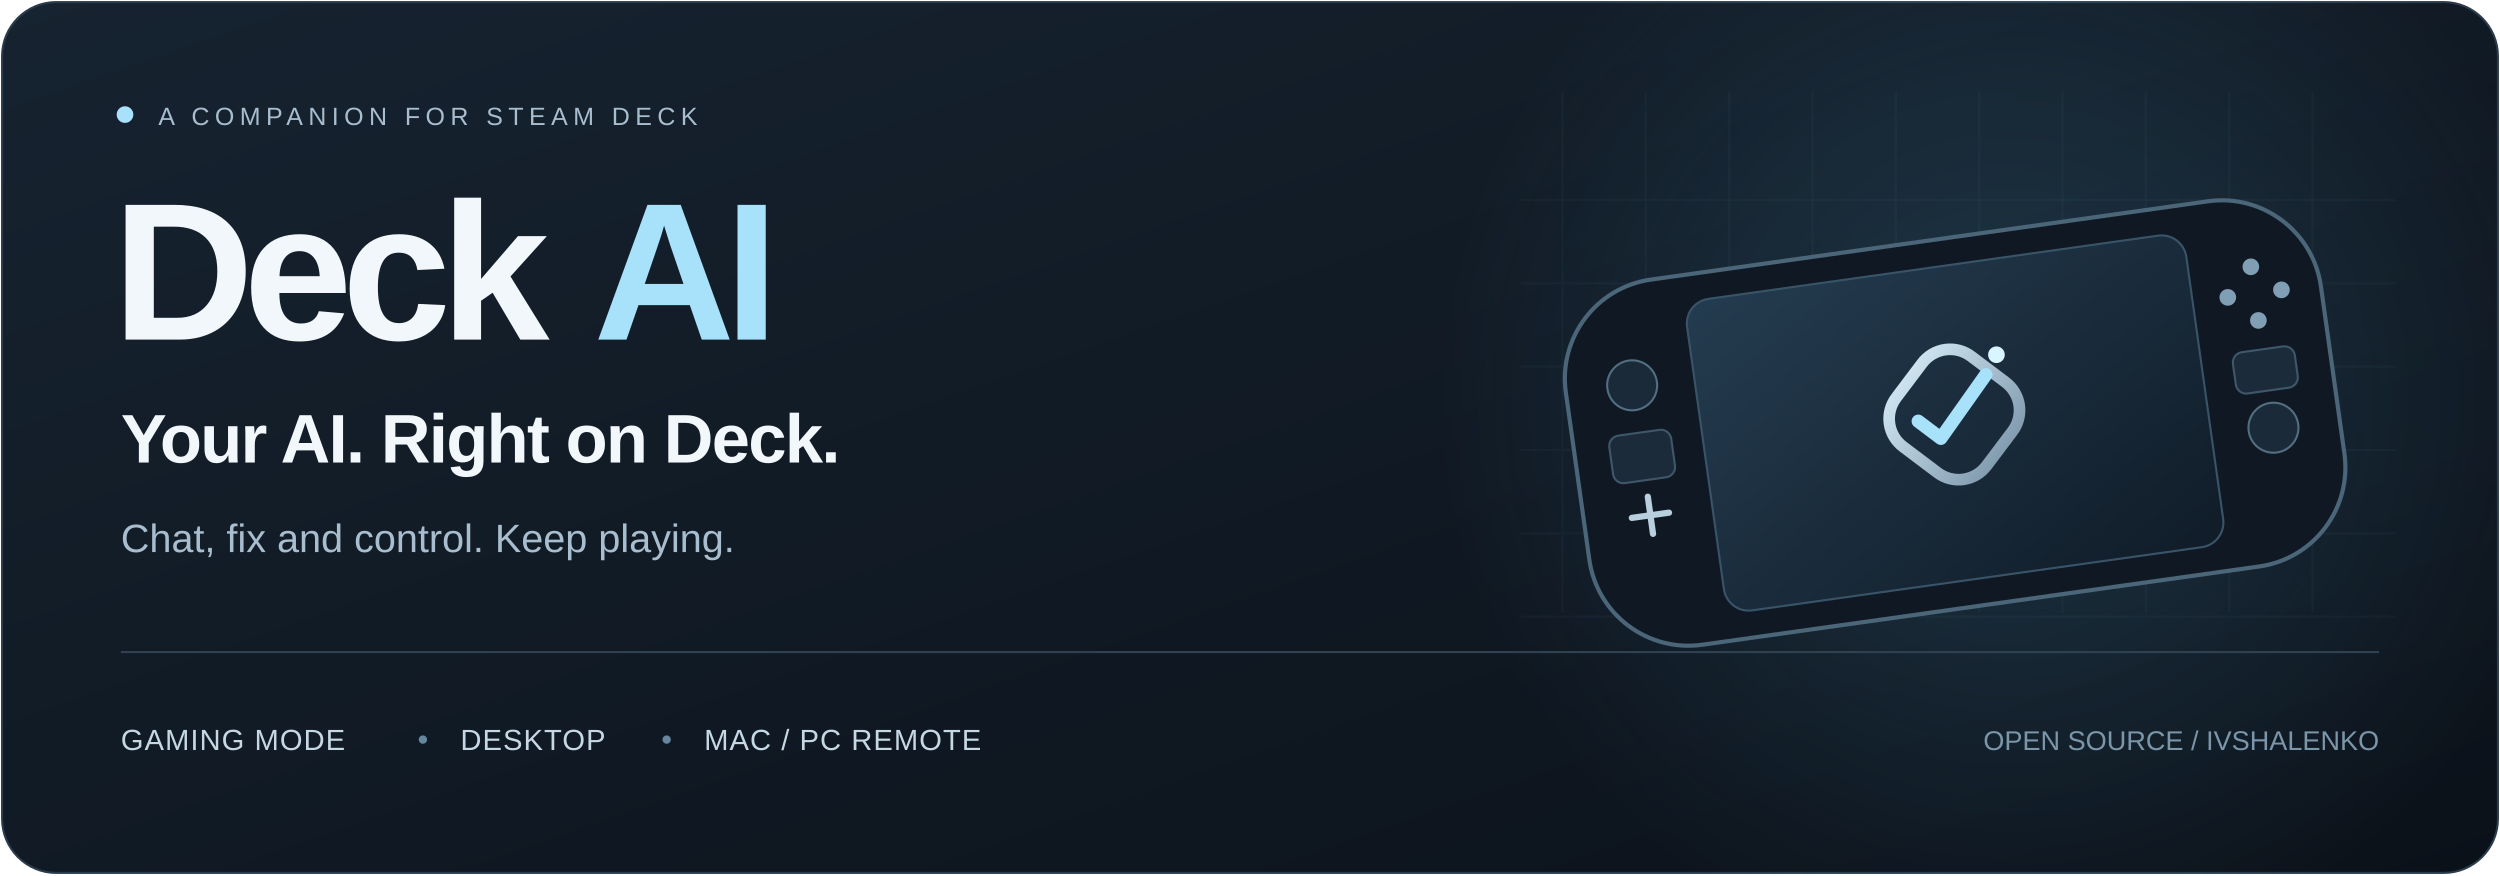
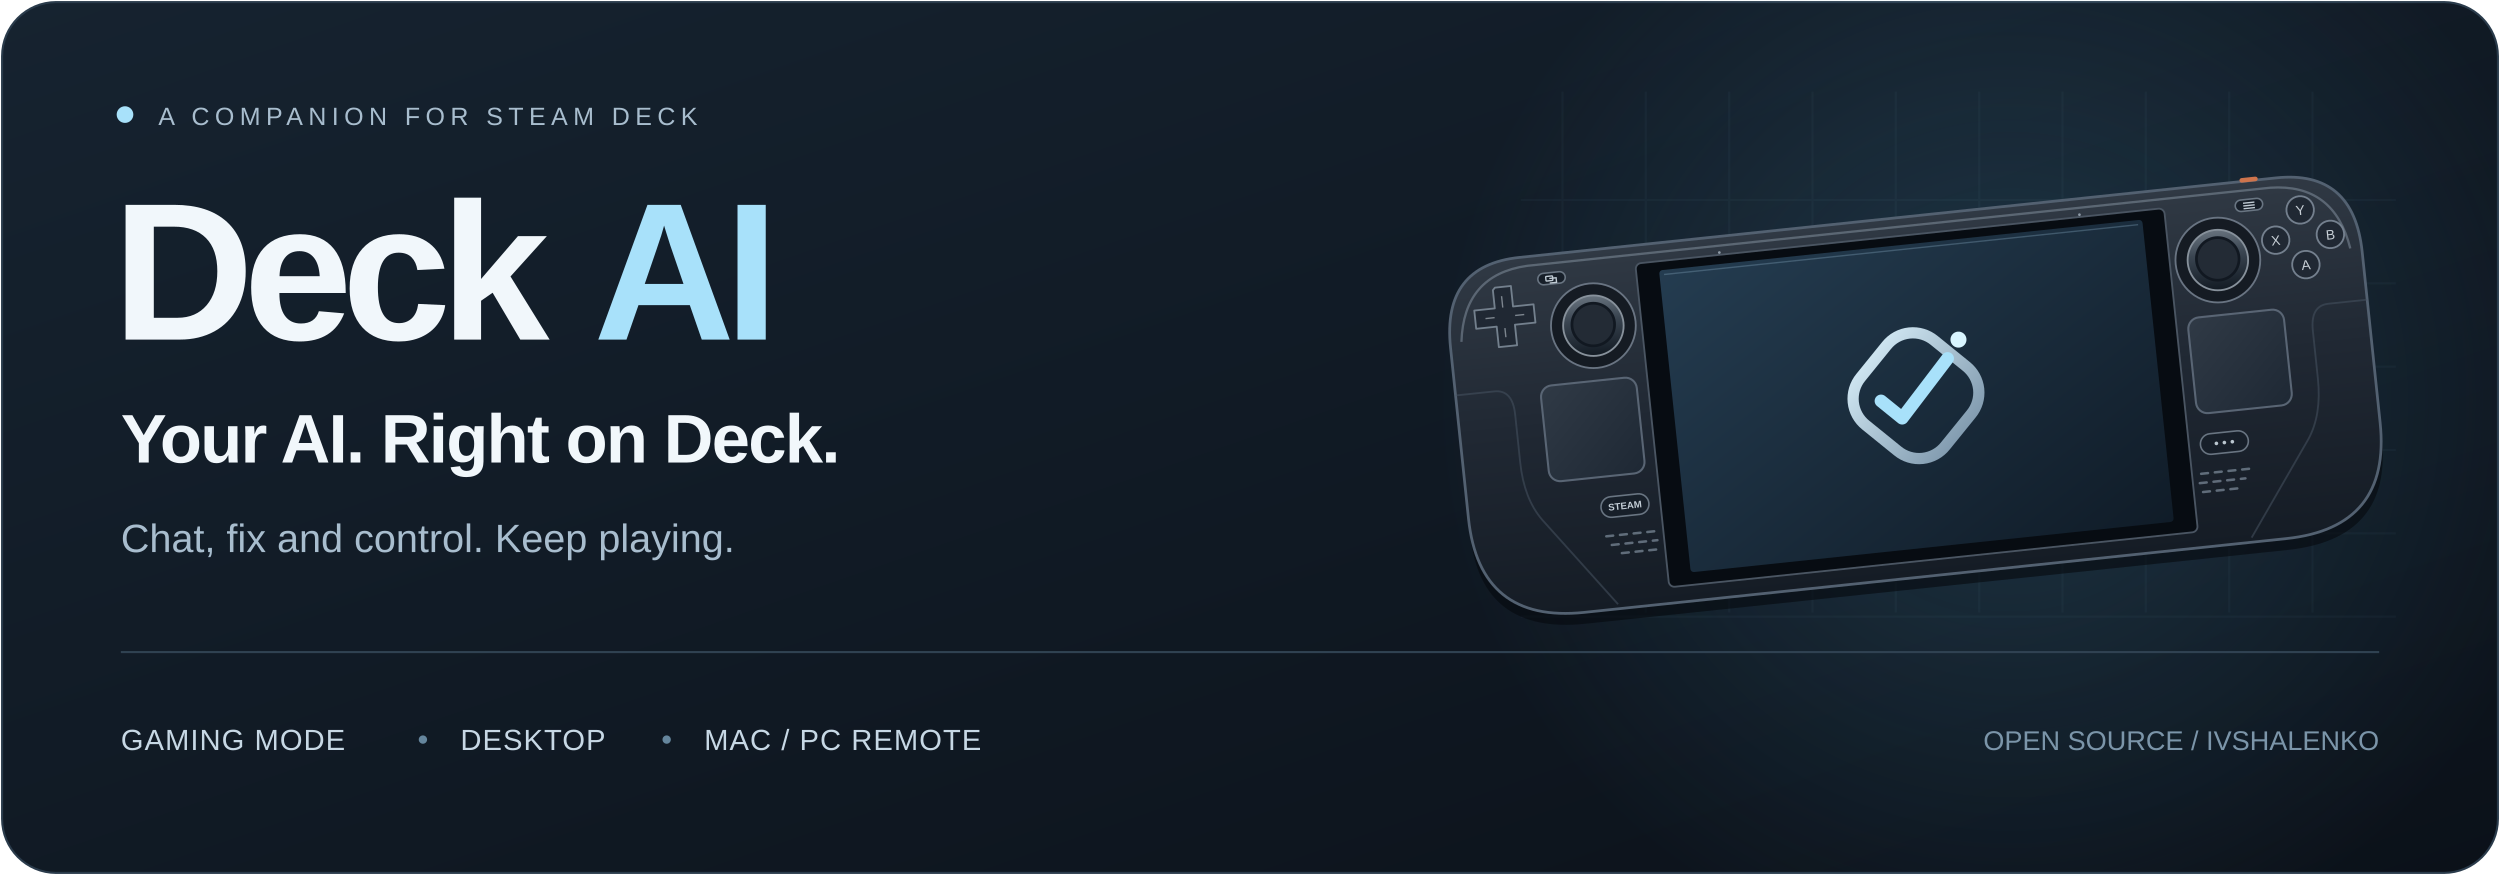
<svg xmlns="http://www.w3.org/2000/svg" width="1200" height="420" viewBox="0 0 1200 420" role="img" aria-labelledby="title desc">
  <defs>
    <linearGradient id="bg" x2="1" y2="1">
      <stop stop-color="#162330" />
      <stop offset="1" stop-color="#0b1119" />
    </linearGradient>
    <radialGradient id="halo">
      <stop stop-color="#63bde9" stop-opacity=".18" />
      <stop offset="1" stop-color="#63bde9" stop-opacity="0" />
    </radialGradient>
    <linearGradient id="screen" x2="1" y2="1">
      <stop stop-color="#243c50" />
      <stop offset="1" stop-color="#101c28" />
    </linearGradient>
    <linearGradient id="metal" x2="1" y2="1">
      <stop stop-color="#dff5ff" />
      <stop offset="1" stop-color="#718ba1" />
+     </linearGradient>
+     <linearGradient id="shell" x2="0" y2="1">
+       <stop stop-color="#303944" />
+       <stop offset=".48" stop-color="#202833" />
+       <stop offset="1" stop-color="#151c25" />
+     </linearGradient>
+     <linearGradient id="stick" x2="0" y2="1">
+       <stop stop-color="#68737e" />
+       <stop offset=".4" stop-color="#3a4551" />
+       <stop offset="1" stop-color="#121a23" />
+     </linearGradient>
+     <linearGradient id="pad" x2="1" y2="1">
+       <stop stop-color="#303a46" />
+       <stop offset="1" stop-color="#1e2834" />
    </linearGradient>
  </defs>
  <rect x="1" y="1" width="1198" height="418" rx="26" fill="url(#bg)" stroke="#2a3b4b" />
  <circle cx="965" cy="192" r="275" fill="url(#halo)" />
  <path d="M750 44v250M790 44v250M830 44v250M870 44v250M910 44v250M950 44v250M990 44v250M1030 44v250M1070 44v250M1110 44v250M730 96h420M730 136h420M730 176h420M730 216h420M730 256h420M730 296h420" fill="none" stroke="#a8e1fa" opacity=".035" />
  <g font-family="Arial, Helvetica, sans-serif">
    <circle cx="60" cy="55" r="4" fill="#a8e1fa" />
    <text x="76" y="60" fill="#a8bdce" font-size="12" letter-spacing="2.6">A COMPANION FOR STEAM DECK</text>
    <text x="54" y="163" fill="#f1f7fb" font-size="94" font-weight="700" letter-spacing="-5">Deck <tspan fill="#a8e1fa">AI</tspan>
    </text>
    <text x="58" y="222" fill="#f1f7fb" font-size="33" font-weight="600" letter-spacing="-.8">Your AI. Right on Deck.</text>
    <text x="58" y="265" fill="#a8bdce" font-size="19">Chat, fix and control. Keep playing.</text>
    <path d="M58 313h1084" stroke="#304252" />
    <text x="58" y="360" fill="#c7d8e5" font-size="14" letter-spacing=".5">GAMING MODE</text>
    <circle cx="203" cy="355" r="2" fill="#65869d" />
    <text x="221" y="360" fill="#c7d8e5" font-size="14" letter-spacing=".5">DESKTOP</text>
    <circle cx="320" cy="355" r="2" fill="#65869d" />
    <text x="338" y="360" fill="#c7d8e5" font-size="14" letter-spacing=".5">MAC / PC REMOTE</text>
    <text x="1142" y="360" text-anchor="end" fill="#7b95a9" font-size="13">OPEN SOURCE / IVSHALENKO</text>
  </g>
-   <g transform="translate(755 115) rotate(-8 180 85)">
-     <rect width="366" height="177" rx="48" fill="#101923" stroke="#4b6579" stroke-width="2" />
-     <rect x="62" y="13" width="242" height="151" rx="12" fill="url(#screen)" stroke="#395468" />
-     <circle cx="32" cy="49" r="12" fill="#1b2a38" stroke="#526e81" />
-     <path d="M23 112h18m-9-9v18" stroke="#b8cfde" stroke-width="3" stroke-linecap="round" />
-     <rect x="17" y="72" width="30" height="23" rx="5" fill="#1c2b39" stroke="#3e576b" />
-     <circle cx="334" cy="112" r="12" fill="#1b2a38" stroke="#526e81" />
-     <g fill="#809fb4">
-       <circle cx="334" cy="34" r="4" />
-       <circle cx="347" cy="47" r="4" />
-       <circle cx="334" cy="60" r="4" />
-       <circle cx="321" cy="47" r="4" />
+   <g transform="translate(700 104) rotate(-6 220 87) scale(1.1)">
+     <path d="M34 3H366Q400 3 400 38V113Q400 157 354 157H46Q0 157 0 113V38Q0 3 34 3Z" fill="#05090e" opacity=".6" transform="translate(0 5)" />
+     <path d="M34 0H366Q400 0 400 36V111Q400 157 354 157H46Q0 157 0 111V36Q0 0 34 0Z" fill="url(#shell)" stroke="#536171" stroke-width="1.2" />
+     <path d="M5 34Q9 5 37 4H363Q391 5 395 34" fill="none" stroke="#73808e" stroke-width="1" opacity=".65" />
+     <path d="M0 57H17Q25 57 25 68V89Q25 105 32 115L61 155M400 57H383Q375 57 375 68V89Q375 105 368 115L339 155" fill="none" stroke="#465260" stroke-width=".8" opacity=".55" />
+     <rect x="84" y="8" width="232" height="142" rx="2.5" fill="#070c12" stroke="#4a5562" stroke-width=".8" />
+     <rect x="94" y="12" width="212" height="132.5" rx="1.5" fill="url(#screen)" />
+     <path d="M96 14H304" stroke="#7596ad" stroke-width=".6" opacity=".4" />
+     <g fill="#151b23" stroke="#697482" stroke-width=".8">
+       <circle cx="63" cy="33" r="18.5" />
+       <circle cx="337" cy="33" r="18.5" />
    </g>
-     <rect x="319" y="74" width="30" height="20" rx="5" fill="#1c2b39" stroke="#3e576b" />
-     <g transform="translate(132 34) scale(.8)" fill="none" stroke-linecap="round" stroke-linejoin="round">
+     <g fill="url(#stick)" stroke="#87919b" stroke-width=".8">
+       <circle cx="63" cy="33" r="13.2" />
+       <circle cx="337" cy="33" r="13.2" />
+     </g>
+     <g fill="#232b35" stroke="#111821" stroke-width="1.2">
+       <circle cx="63" cy="32.5" r="9.3" />
+       <circle cx="337" cy="32.5" r="9.3" />
+     </g>
+     <path d="M22 12H29V21H38V29H29V38H21V29H12V21H21V13Z" fill="#202833" stroke="#73808d" stroke-width=".8" stroke-linejoin="round" />
+     <path d="M24.5 16v5m0 9v4m-8-9h4m9 0h4" stroke="#a4adb5" stroke-width=".6" opacity=".7" />
+     <g fill="#202833" stroke="#74808e" stroke-width=".8">
+       <circle cx="375" cy="15" r="6" />
+       <circle cx="363" cy="27" r="6" />
+       <circle cx="387" cy="27" r="6" />
+       <circle cx="375" cy="39" r="6" />
+     </g>
+     <g fill="#c8d0d7" font-family="Arial, Helvetica, sans-serif" font-size="6" text-anchor="middle">
+       <text x="375" y="17.2">Y</text>
+       <text x="363" y="29.2">X</text>
+       <text x="387" y="29.2">B</text>
+       <text x="375" y="41.2">A</text>
+     </g>
+     <g fill="url(#pad)" stroke="#596574" stroke-width=".9">
+       <rect x="37" y="57" width="42" height="42" rx="5" />
+       <rect x="321" y="57" width="42" height="42" rx="5" />
+     </g>
+     <g fill="#171f29" stroke="#697582" stroke-width=".7">
+       <rect x="41" y="8" width="12" height="5" rx="2.5" />
+       <rect x="347" y="8" width="12" height="5" rx="2.5" />
+       <rect x="58" y="108" width="21" height="9" rx="4.5" />
+       <rect x="321" y="108" width="21" height="9" rx="4.5" />
+     </g>
+     <g fill="none" stroke="#c0cbd4" stroke-width=".6">
+       <rect x="44.5" y="9.5" width="3" height="2" rx=".2" />
+       <path d="M46 10.5h3v2h-3M350.5 9.5h5m-5 1.2h5m-5 1.2h5" />
+     </g>
+     <text x="68.5" y="114" text-anchor="middle" fill="#c3cdd6" font-family="Arial, Helvetica, sans-serif" font-size="4.2" font-weight="700">STEAM</text>
+     <g fill="#bac6cf">
+       <circle cx="328" cy="112.5" r=".8" />
+       <circle cx="331.5" cy="112.5" r=".8" />
+       <circle cx="335" cy="112.5" r=".8" />
+     </g>
+     <g stroke="#72808e" stroke-width="1.1" stroke-linecap="round" opacity=".8">
+       <path d="M59 125h3m3 0h3m3 0h3m3 0h3M61 129h3m3 0h3m3 0h3m3 0h2M65 133h3m3 0h3m3 0h3" />
+       <path d="M320 125h3m3 0h3m3 0h3m3 0h3M319 129h3m3 0h3m3 0h3m3 0h2M320 133h3m3 0h3m3 0h3" />
+     </g>
+     <g fill="#8d9aa6">
+       <circle cx="121" cy="7" r=".6" />
+       <circle cx="279" cy="7" r=".6" />
+     </g>
+     <rect x="350" y="-1.5" width="8" height="2" rx="1" fill="#cf744c" />
+     <g transform="translate(155 34) scale(.7)" fill="none" stroke-linecap="round" stroke-linejoin="round">
      <path d="M31 78 49 96a21 21 0 0 0 30 0l18-18a21 21 0 0 0 0-30L79 30a21 21 0 0 0-30 0L31 48a21 21 0 0 0 0 30Z" stroke="url(#metal)" stroke-width="7" />
      <path d="m42 64 12 12 32-34" stroke="#a8e1fa" stroke-width="8" />
      <circle cx="94" cy="31" r="5" fill="#d9f5ff" stroke="none" />
    </g>
  </g>
</svg>
